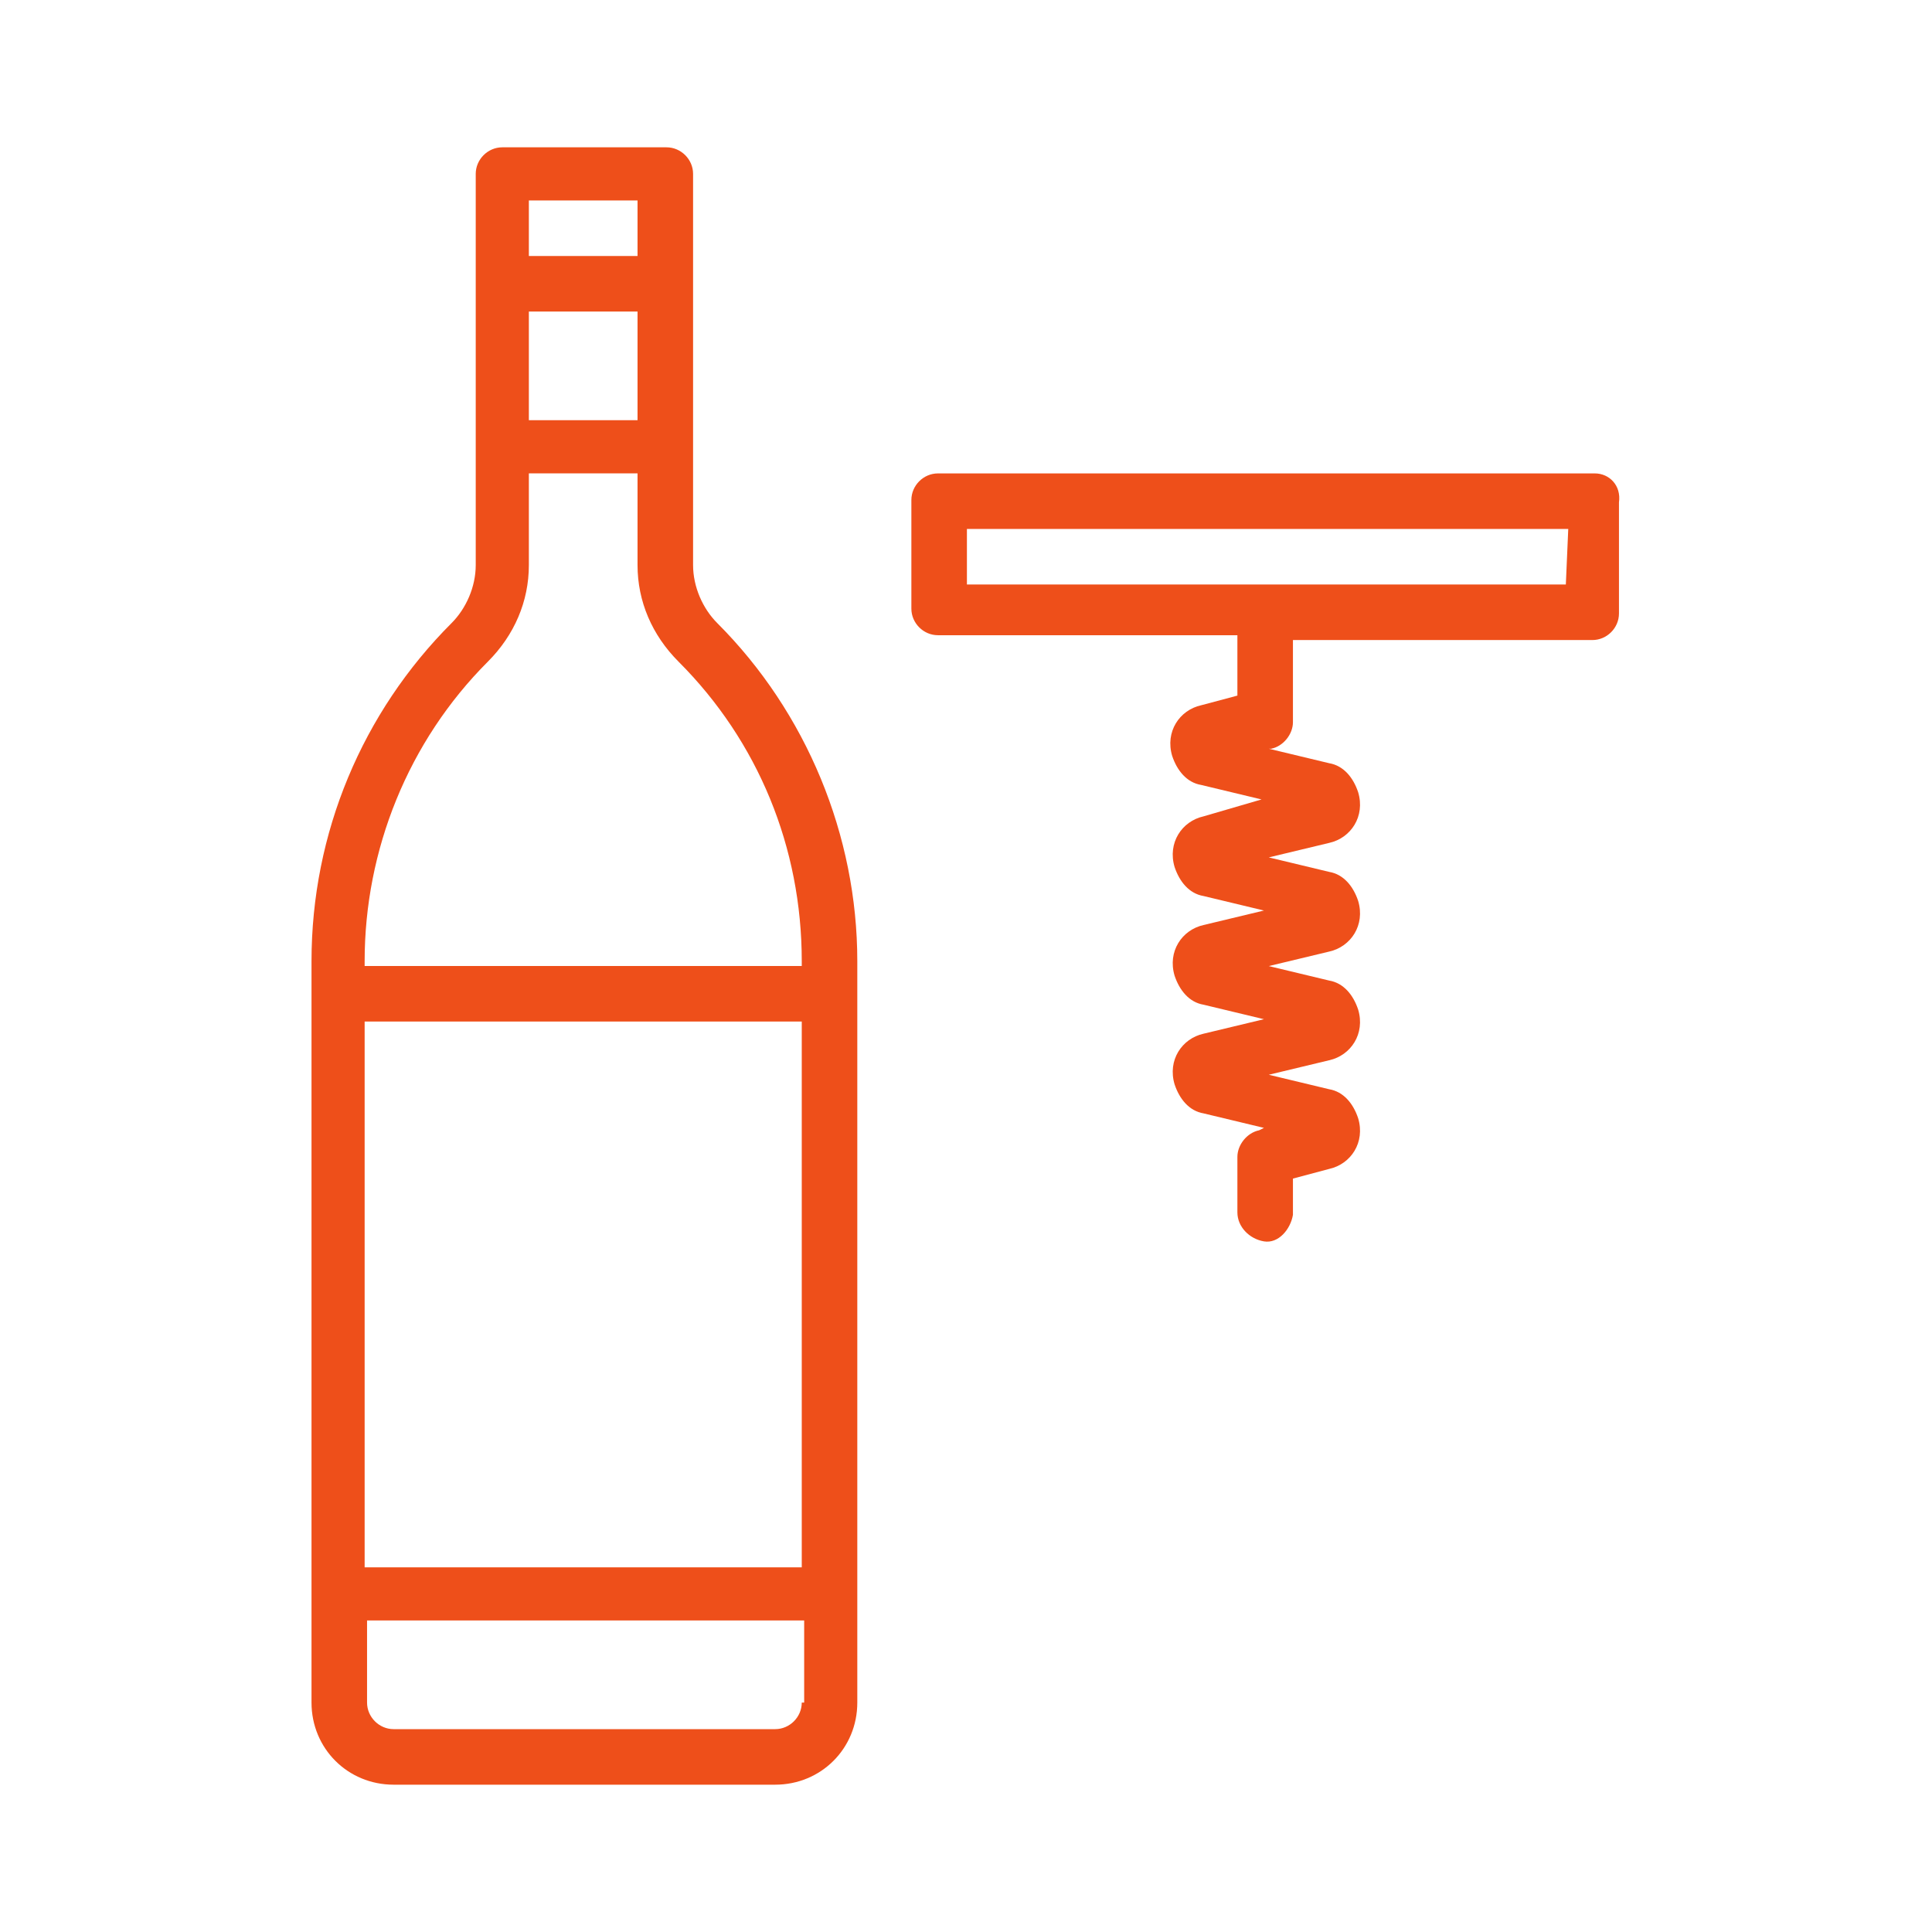
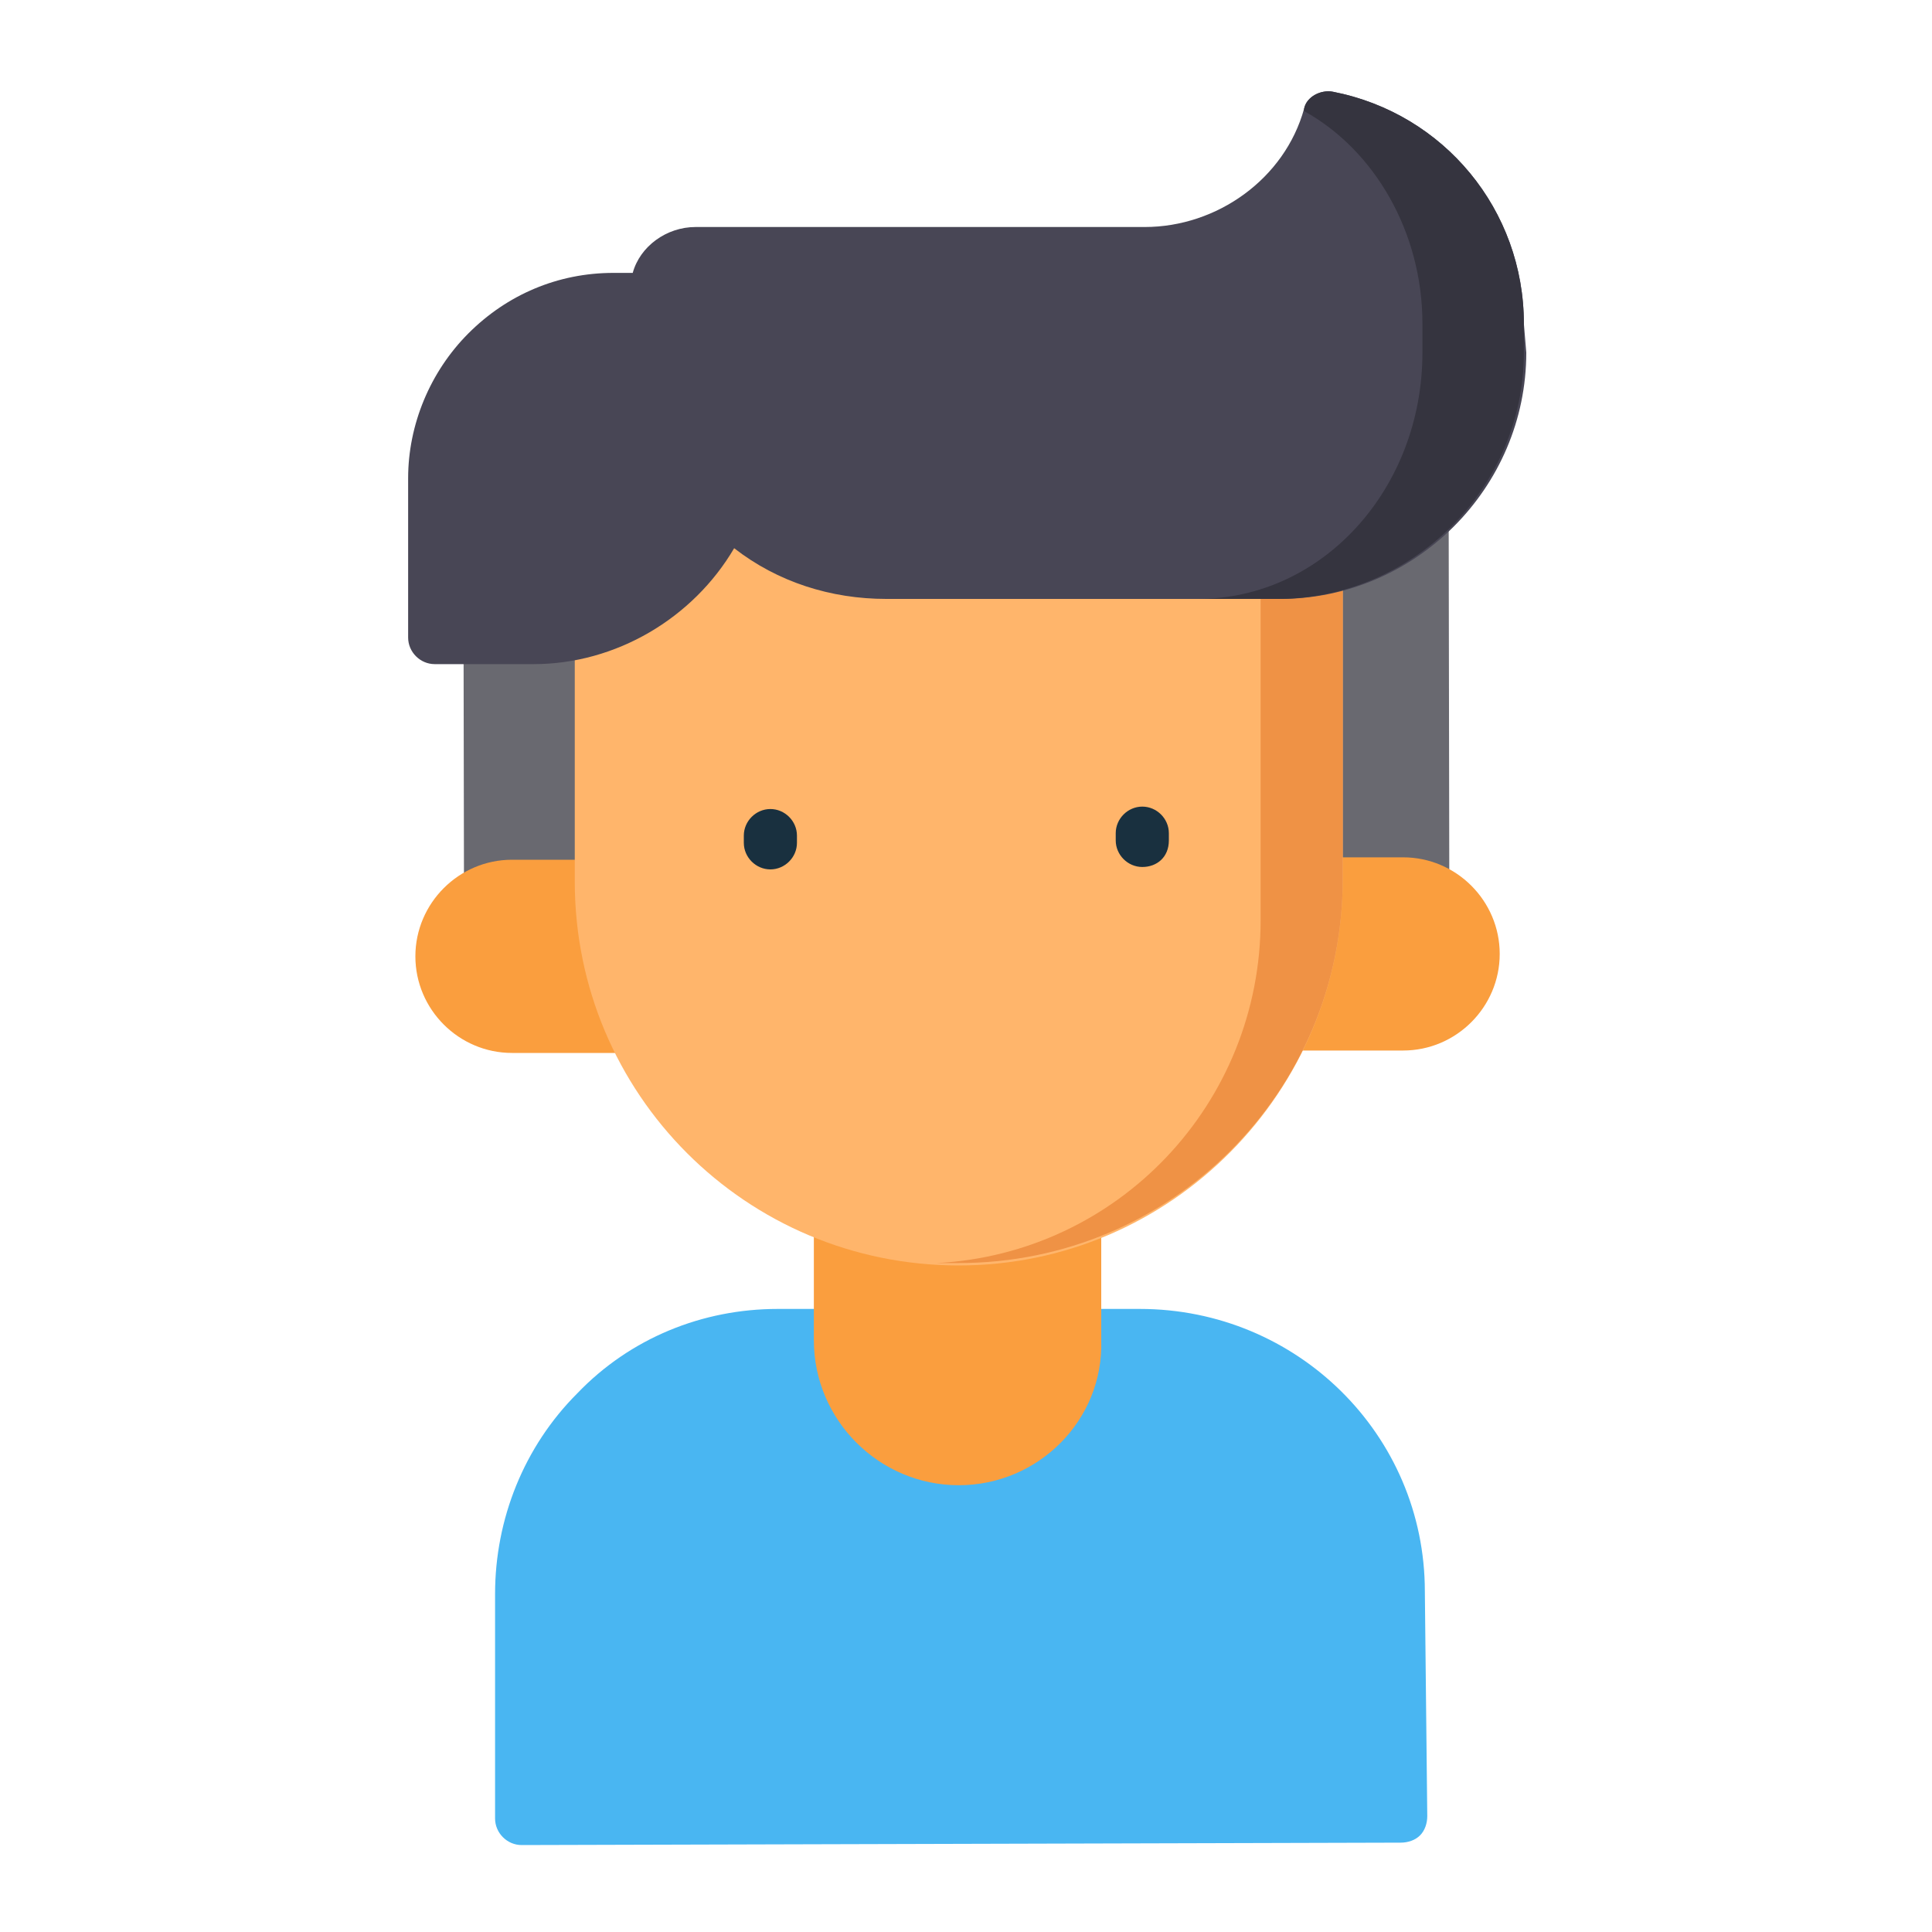
<svg xmlns="http://www.w3.org/2000/svg" version="1.1" id="Layer_1" x="0px" y="0px" viewBox="0 0 80 80" style="enable-background:new 0 0 80 80;" xml:space="preserve">
  <style type="text/css">
- 	.st0{fill:#EE4F1A;}
+ 	.st0{fill:#2E93CC;}
+ 	.st1{fill:#49B6F2;}
+ 	.st2{fill:#FA9E3E;}
+ 	.st3{fill:#696970;}
+ 	.st4{fill:#FFB56B;}
+ 	.st5{fill:#EF9245;}
+ 	.st6{fill:#19303F;}
+ 	.st7{fill:#484655;}
+ 	.st8{fill:#35343F;}
</style>
-   <g id="Valen" transform="translate(-48)">
-     <g id="Group_17" transform="translate(47.999)">
-       <g id="Group_16">
-         <path id="Path_26" class="st0" d="M29.7,25.8c-0.6-0.6-1-1.5-1-2.4V7.2c0-0.6-0.5-1.1-1.1-1.1h-6.8c-0.6,0-1.1,0.5-1.1,1.1     c0,0,0,0,0,0v16.2c0,0.9-0.4,1.8-1,2.4c-3.7,3.7-5.8,8.7-5.8,14v30.7c0,1.9,1.5,3.4,3.4,3.4h15.8c1.9,0,3.4-1.5,3.4-3.4V39.8     C35.5,34.6,33.4,29.5,29.7,25.8z M21.9,8.3h4.5v2.3h-4.5V8.3z M21.9,12.9h4.5v4.5h-4.5V12.9z M33.2,70.5c0,0.6-0.5,1.1-1.1,1.1     l0,0H16.3c-0.6,0-1.1-0.5-1.1-1.1l0,0v-3.4h18.1V70.5z M33.2,64.9H15.1V42.3h18.1V64.9z M33.2,40H15.1v-0.2     c0-4.6,1.8-9.1,5.1-12.4c1.1-1.1,1.7-2.5,1.7-4v-3.8h4.5v3.8c0,1.5,0.6,2.9,1.7,4c3.3,3.3,5.1,7.7,5.1,12.4V40z" />
-       </g>
+   <g>
+     <path class="st0" d="M47.2,55.2l-3.2,0c5.9,0,10.7,4.8,10.7,10.7l0,9.3l3.2,0l0-9.3C57.9,60,53.1,55.2,47.2,55.2z" />
+     <path class="st1" d="M59,65.9c0-6.5-5.3-11.7-11.8-11.7c0,0,0,0,0,0l-15,0c-3.1,0-6.1,1.2-8.3,3.5c-2.2,2.2-3.4,5.2-3.4,8.3l0,9.3   c0,0.6,0.5,1.1,1.1,1.1c0,0,0,0,0,0l36.4-0.1c0.3,0,0.6-0.1,0.8-0.3c0.2-0.2,0.3-0.5,0.3-0.8L59,65.9z" />
+     <path class="st2" d="M45.6,55.5l0-13.8l-11.9,0l0,13.8c0,3.3,2.7,6,6,6l0,0C43,61.5,45.7,58.8,45.6,55.5z" />
+     <rect x="19.2" y="18.9" transform="matrix(1 -1.699998e-03 1.699998e-03 1 -4.998292e-02 6.742023e-02)" class="st3" width="40.8" height="21" />
+     <g>
+       <path class="st2" d="M21.2,35.6l7,0l0,8l-7,0c-2.2,0-4-1.8-4-4C17.2,37.4,19,35.6,21.2,35.6z" />
+       <path class="st2" d="M58.1,35.5l-7,0l0,8l7,0c2.2,0,4-1.8,4-4C62.1,37.3,60.3,35.5,58.1,35.5z" />
    </g>
-     <g id="Group_19" transform="translate(75.138 14.803)">
-       <g id="Group_18" transform="translate(0)">
-         <path id="Path_27" class="st0" d="M38.9,4.8H11.7c-0.6,0-1.1,0.5-1.1,1.1v4.5c0,0.6,0.5,1.1,1.1,1.1h12.4v2.5l-1.5,0.4     c-0.9,0.2-1.5,1.1-1.2,2.1c0.2,0.6,0.6,1.1,1.2,1.2l2.5,0.6L22.7,19c-0.9,0.2-1.5,1.1-1.2,2.1c0.2,0.6,0.6,1.1,1.2,1.2l2.5,0.6     l-2.5,0.6c-0.9,0.2-1.5,1.1-1.2,2.1c0.2,0.6,0.6,1.1,1.2,1.2l2.5,0.6l-2.5,0.6c-0.9,0.2-1.5,1.1-1.2,2.1c0.2,0.6,0.6,1.1,1.2,1.2     l2.5,0.6L25,32c-0.5,0.1-0.9,0.6-0.9,1.1v2.3c0,0.6,0.5,1.1,1.1,1.2s1.1-0.5,1.2-1.1c0,0,0,0,0-0.1V34l1.5-0.4     c0.9-0.2,1.5-1.1,1.2-2.1c-0.2-0.6-0.6-1.1-1.2-1.2l-2.5-0.6l2.5-0.6c0.9-0.2,1.5-1.1,1.2-2.1c-0.2-0.6-0.6-1.1-1.2-1.2l-2.5-0.6     l2.5-0.6c0.9-0.2,1.5-1.1,1.2-2.1c-0.2-0.6-0.6-1.1-1.2-1.2l-2.5-0.6l2.5-0.6c0.9-0.2,1.5-1.1,1.2-2.1c-0.2-0.6-0.6-1.1-1.2-1.2     l-2.5-0.6l0.1,0c0.5-0.1,0.9-0.6,0.9-1.1v-3.4h12.4c0.6,0,1.1-0.5,1.1-1.1v0V6C40,5.3,39.5,4.8,38.9,4.8z M37.7,9.4H12.9V7.1     h24.9L37.7,9.4z" />
-       </g>
+     <path class="st4" d="M39.7,52.4L39.7,52.4c-8.8,0-15.9-7.1-15.9-15.9l0-16.1l31.8-0.1l0,16.1C55.6,45.2,48.5,52.4,39.7,52.4z" />
+     <path class="st5" d="M52.2,20.4l0,17.7c0,7.6-5.9,13.8-13.4,14.2c0.3,0,0.6,0,0.9,0l0,0c8.8,0,15.9-7.1,15.9-15.9l0-16.1L52.2,20.4   z" />
+     <g>
+       <path class="st6" d="M47.3,35.9c-0.6,0-1.1-0.5-1.1-1.1l0-0.3c0-0.6,0.5-1.1,1.1-1.1c0,0,0,0,0,0c0.6,0,1.1,0.5,1.1,1.1l0,0.3    C48.4,35.5,47.9,35.9,47.3,35.9C47.3,35.9,47.3,35.9,47.3,35.9z" />
+       <path class="st6" d="M31.9,36c-0.6,0-1.1-0.5-1.1-1.1l0-0.3c0-0.6,0.5-1.1,1.1-1.1c0,0,0,0,0,0c0.6,0,1.1,0.5,1.1,1.1l0,0.3    C33,35.5,32.5,36,31.9,36C31.9,36,31.9,36,31.9,36z" />
    </g>
+     <g>
+       <path class="st7" d="M63.1,13.4c0-4.7-3.3-8.7-7.9-9.6c-0.5-0.1-1.1,0.2-1.2,0.7c-0.8,2.9-3.6,4.9-6.6,4.9l-18.6,0    c-1.2,0-2.3,0.8-2.6,1.9l-0.8,0c-2.3,0-4.4,0.9-6,2.5s-2.5,3.8-2.5,6l0,6.6c0,0.6,0.5,1.1,1.1,1.1c0,0,0,0,0,0l4.1,0    c3.4,0,6.6-1.9,8.3-4.8c1.8,1.4,4,2.1,6.3,2.1c0,0,0,0,0,0l16.3,0c5.6,0,10.2-4.6,10.2-10.2L63.1,13.4z" />
+     </g>
+     <path class="st8" d="M63.1,13.4c0-4.7-3.3-8.7-7.9-9.6c-0.5-0.1-1.1,0.2-1.2,0.7c0,0,0,0.1,0,0.1c2.9,1.6,4.9,5,4.9,8.8l0,1.2   c0,5.6-4.1,10.2-9.3,10.2l-13.2,0c0.1,0,0.1,0,0.2,0c0,0,0,0,0,0l16.3,0c5.6,0,10.2-4.6,10.2-10.2L63.1,13.4z" />
  </g>
</svg>
